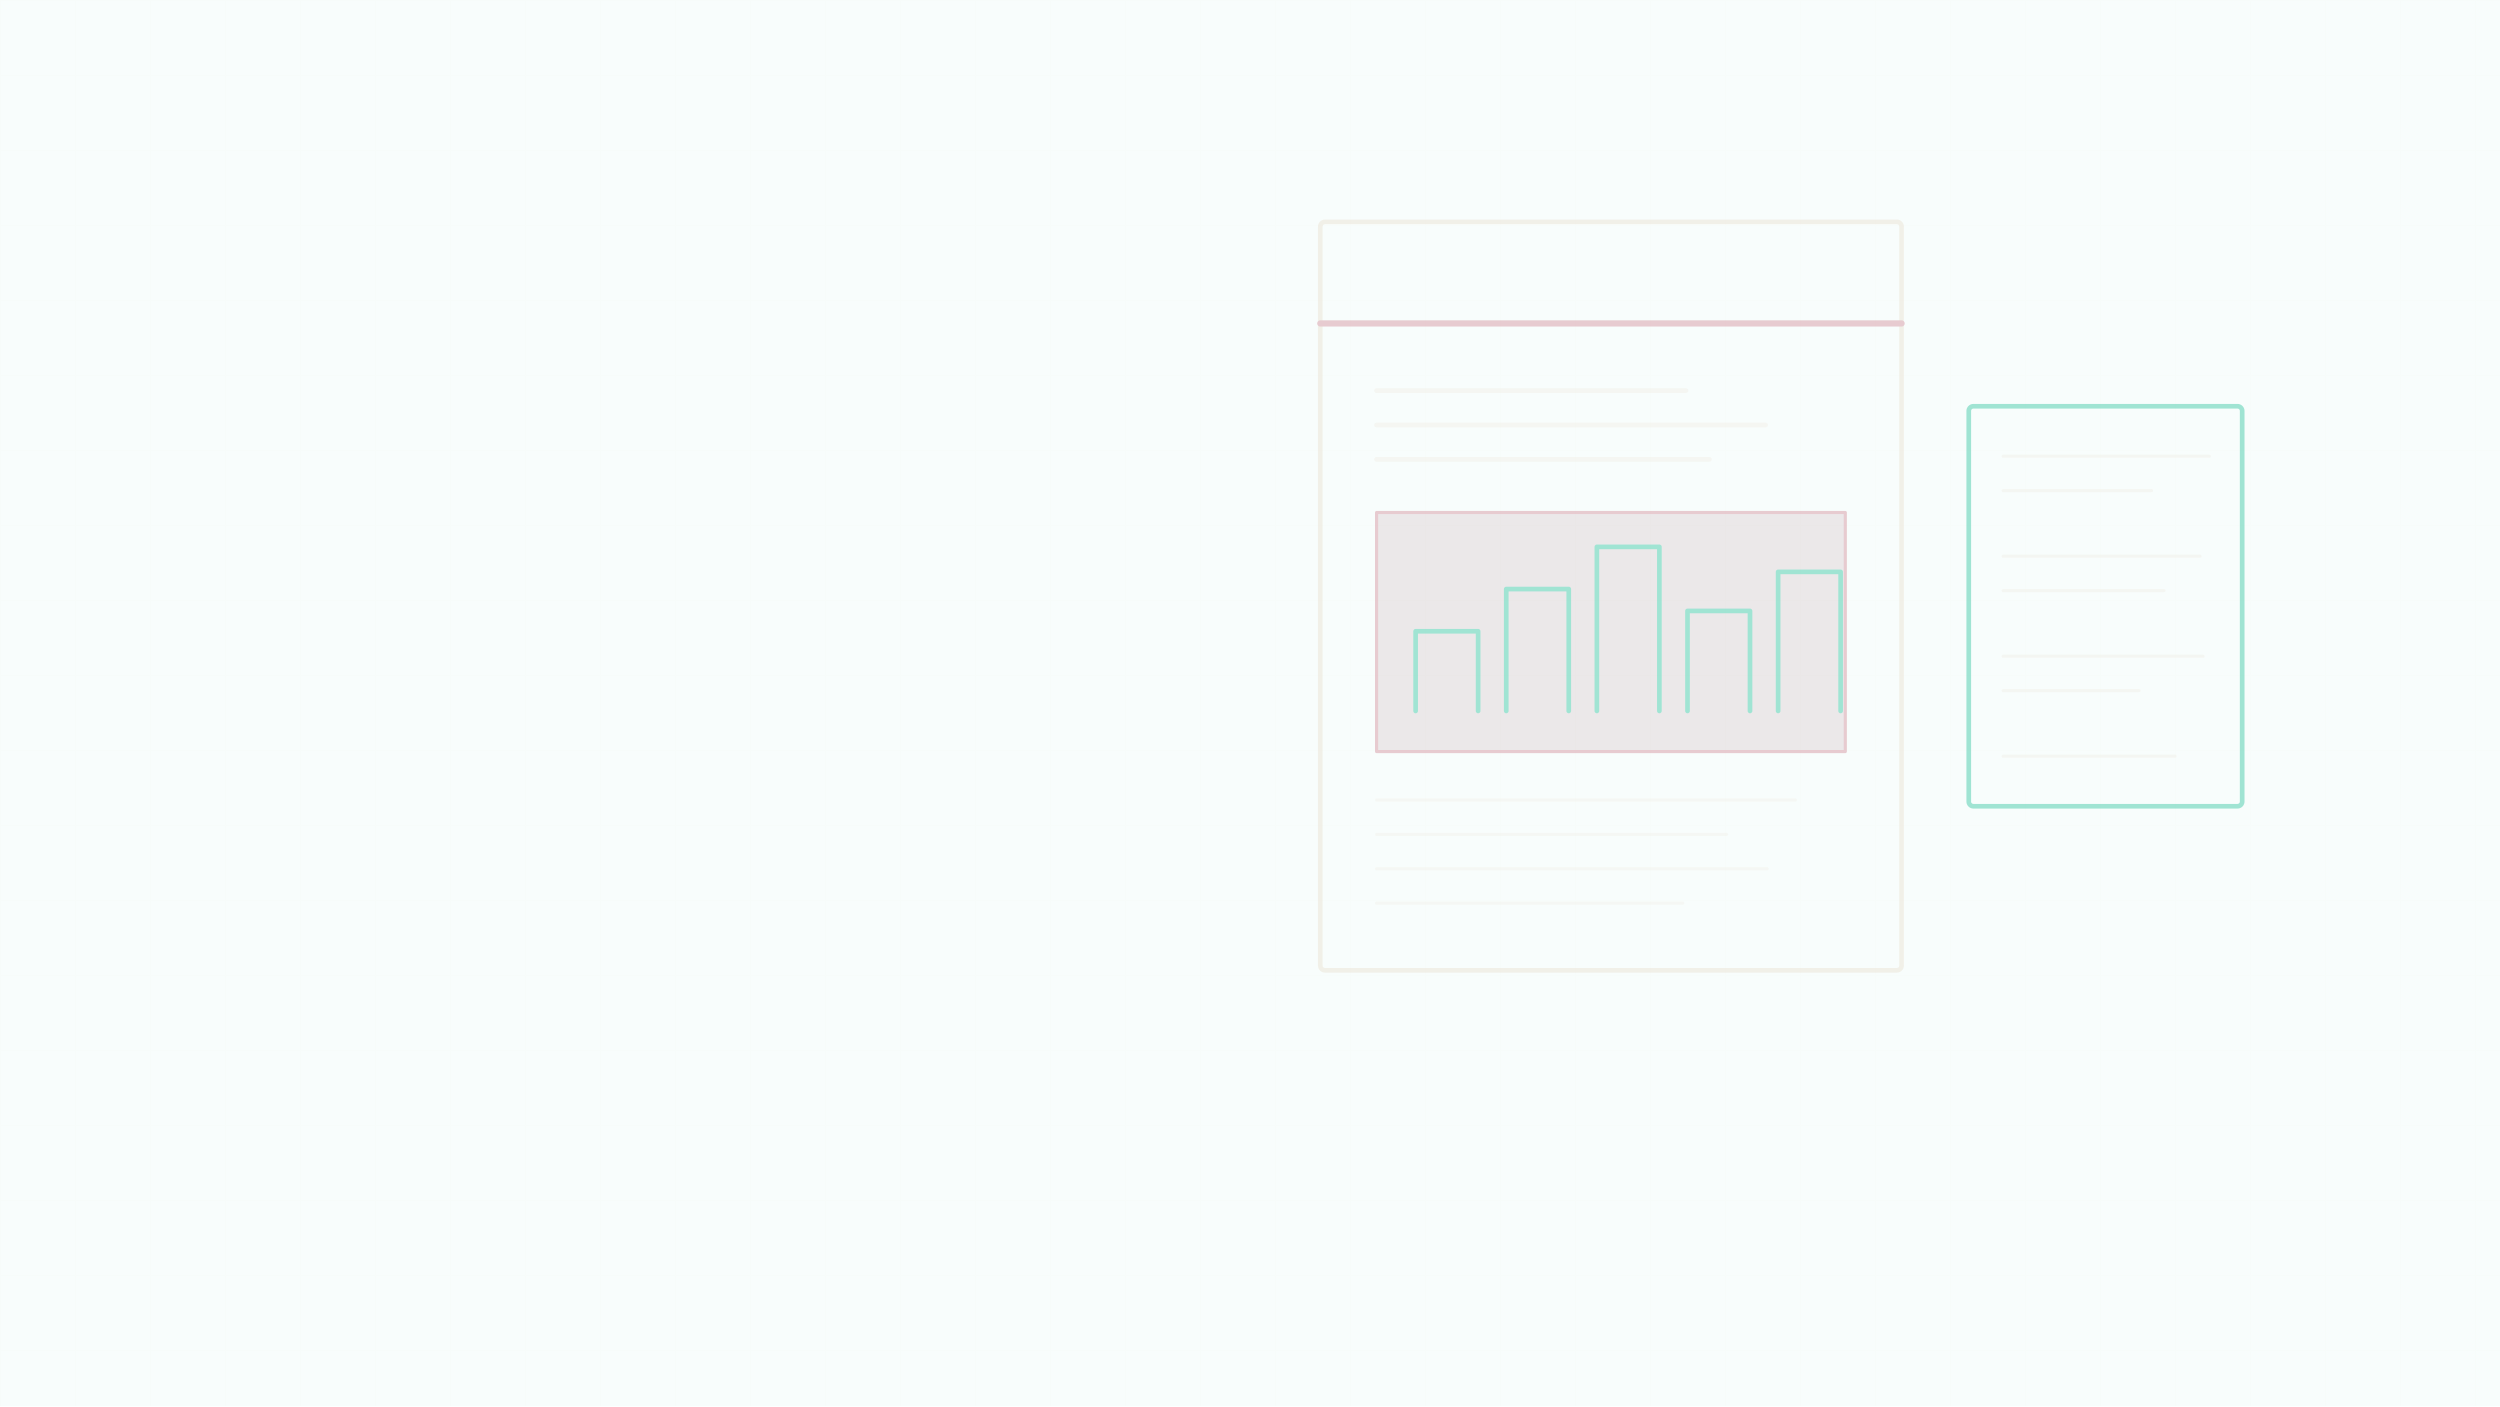
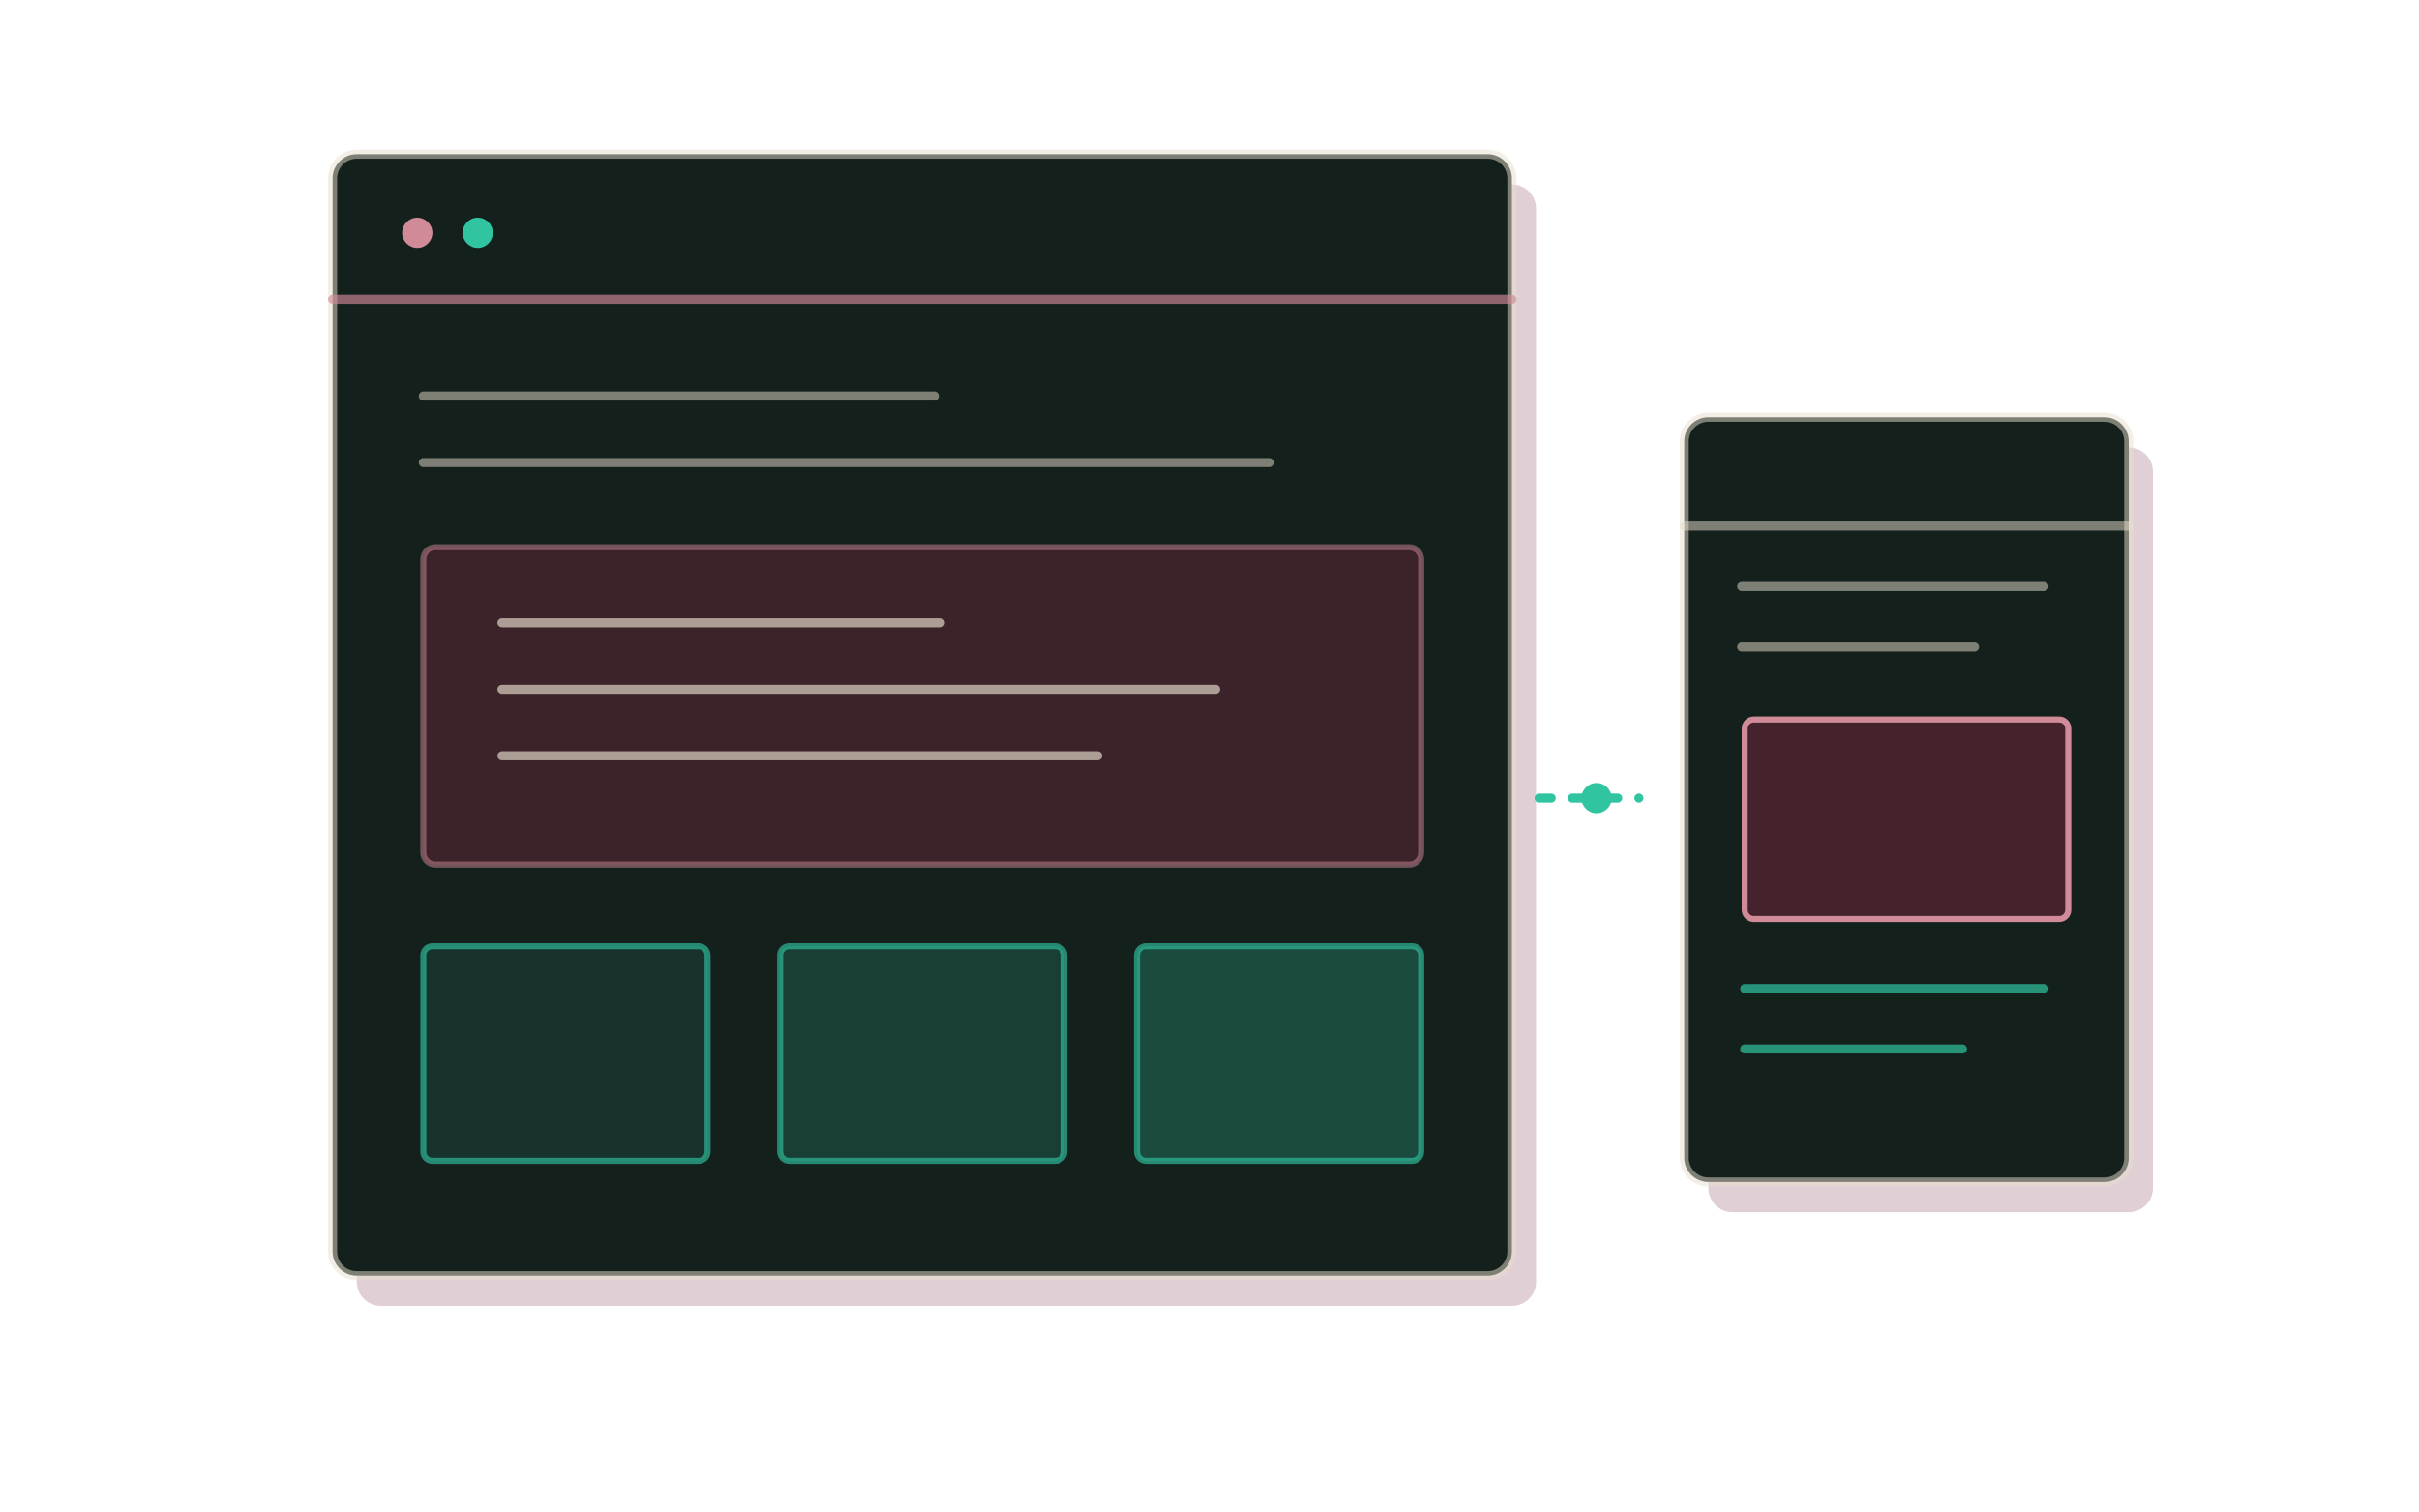
- <svg xmlns="http://www.w3.org/2000/svg" viewBox="0 0 1600 900" fill="none">
-   <defs>
-     <pattern id="grid" width="48" height="48" patternUnits="userSpaceOnUse">
-       <path d="M48 0H0V48" stroke="#E9E0CF" stroke-opacity=".09" />
-     </pattern>
-     <linearGradient id="wash" x1="800" y1="0" x2="800" y2="900">
-       <stop stop-color="#30C4A0" stop-opacity=".035" />
-       <stop offset="1" stop-color="#74263C" stop-opacity=".055" />
-     </linearGradient>
-   </defs>
-   <rect width="1600" height="900" fill="url(#wash)" />
-   <rect width="1600" height="900" fill="url(#grid)" opacity=".45" />
-   <g opacity=".44" stroke-linecap="round" stroke-linejoin="round">
-     <rect x="845" y="142" width="372" height="479" rx="3" stroke="#E9E0CF" stroke-width="3" />
-     <path d="M845 207h372" stroke="#D18B98" stroke-width="4" />
-     <path d="M881 250h198m-198 22h249m-249 22h213" stroke="#E9E0CF" stroke-opacity=".5" stroke-width="3" />
-     <rect x="881" y="328" width="300" height="153" fill="#74263C" fill-opacity=".22" stroke="#D18B98" stroke-width="2" />
-     <path d="M906 455v-51h40v51m18 0v-78h40v78m18 0v-105h40v105m18 0v-64h40v64m18 0v-89h40v89" stroke="#30C4A0" stroke-width="3" />
-     <path d="M881 512h268m-268 22h224m-224 22h250m-250 22h196" stroke="#E9E0CF" stroke-opacity=".38" stroke-width="2" />
-     <rect x="1260" y="260" width="175" height="256" rx="3" stroke="#30C4A0" stroke-width="3" />
-     <path d="M1282 292h132m-132 22h95m-95 42h126m-126 22h103m-103 42h128m-128 22h87m-87 42h110" stroke="#E9E0CF" stroke-opacity=".48" stroke-width="2" />
+ <svg xmlns="http://www.w3.org/2000/svg" viewBox="0 0 800 500" fill="none">
+   <g stroke-linecap="round" stroke-linejoin="round">
+     <rect x="118" y="61" width="390" height="371" rx="8" fill="#74263C" fill-opacity=".22" />
+     <rect x="110" y="51" width="390" height="371" rx="8" fill="#14201C" stroke="#E9E0CF" stroke-opacity=".5" stroke-width="3" />
+     <path d="M110 99h390" stroke="#D18B98" stroke-opacity=".65" stroke-width="3" />
+     <circle cx="138" cy="77" r="5" fill="#D18B98" />
+     <circle cx="158" cy="77" r="5" fill="#30C4A0" />
+     <path d="M140 131h169m-169 22h280" stroke="#E9E0CF" stroke-opacity=".5" stroke-width="3" />
+     <rect x="140" y="181" width="330" height="105" rx="4" fill="#74263C" fill-opacity=".42" stroke="#D18B98" stroke-opacity=".5" stroke-width="2" />
+     <path d="M166 206h145m-145 22h236m-236 22h197" stroke="#E9E0CF" stroke-opacity=".65" stroke-width="3" />
+     <rect x="140" y="313" width="94" height="71" rx="3" fill="#30C4A0" fill-opacity="0.12" stroke="#30C4A0" stroke-opacity=".65" stroke-width="2" />
+     <rect x="258" y="313" width="94" height="71" rx="3" fill="#30C4A0" fill-opacity="0.19" stroke="#30C4A0" stroke-opacity=".65" stroke-width="2" />
+     <rect x="376" y="313" width="94" height="71" rx="3" fill="#30C4A0" fill-opacity="0.26" stroke="#30C4A0" stroke-opacity=".65" stroke-width="2" />
+     <rect x="565" y="148" width="147" height="253" rx="8" fill="#74263C" fill-opacity=".22" />
+     <rect x="557" y="138" width="147" height="253" rx="8" fill="#14201C" stroke="#E9E0CF" stroke-opacity=".5" stroke-width="3" />
+     <path d="M557 174h147M576 194h100m-100 20h77" stroke="#E9E0CF" stroke-opacity=".5" stroke-width="3" />
+     <rect x="577" y="238" width="107" height="66" rx="3" fill="#74263C" fill-opacity=".5" stroke="#D18B98" stroke-width="2" />
+     <path d="M577 327h99m-99 20h72" stroke="#30C4A0" stroke-opacity=".7" stroke-width="3" />
+     <path d="M509 264h33" stroke="#30C4A0" stroke-width="3" stroke-dasharray="4 7" />
+     <circle cx="528" cy="264" r="5" fill="#30C4A0" />
  </g>
</svg>
